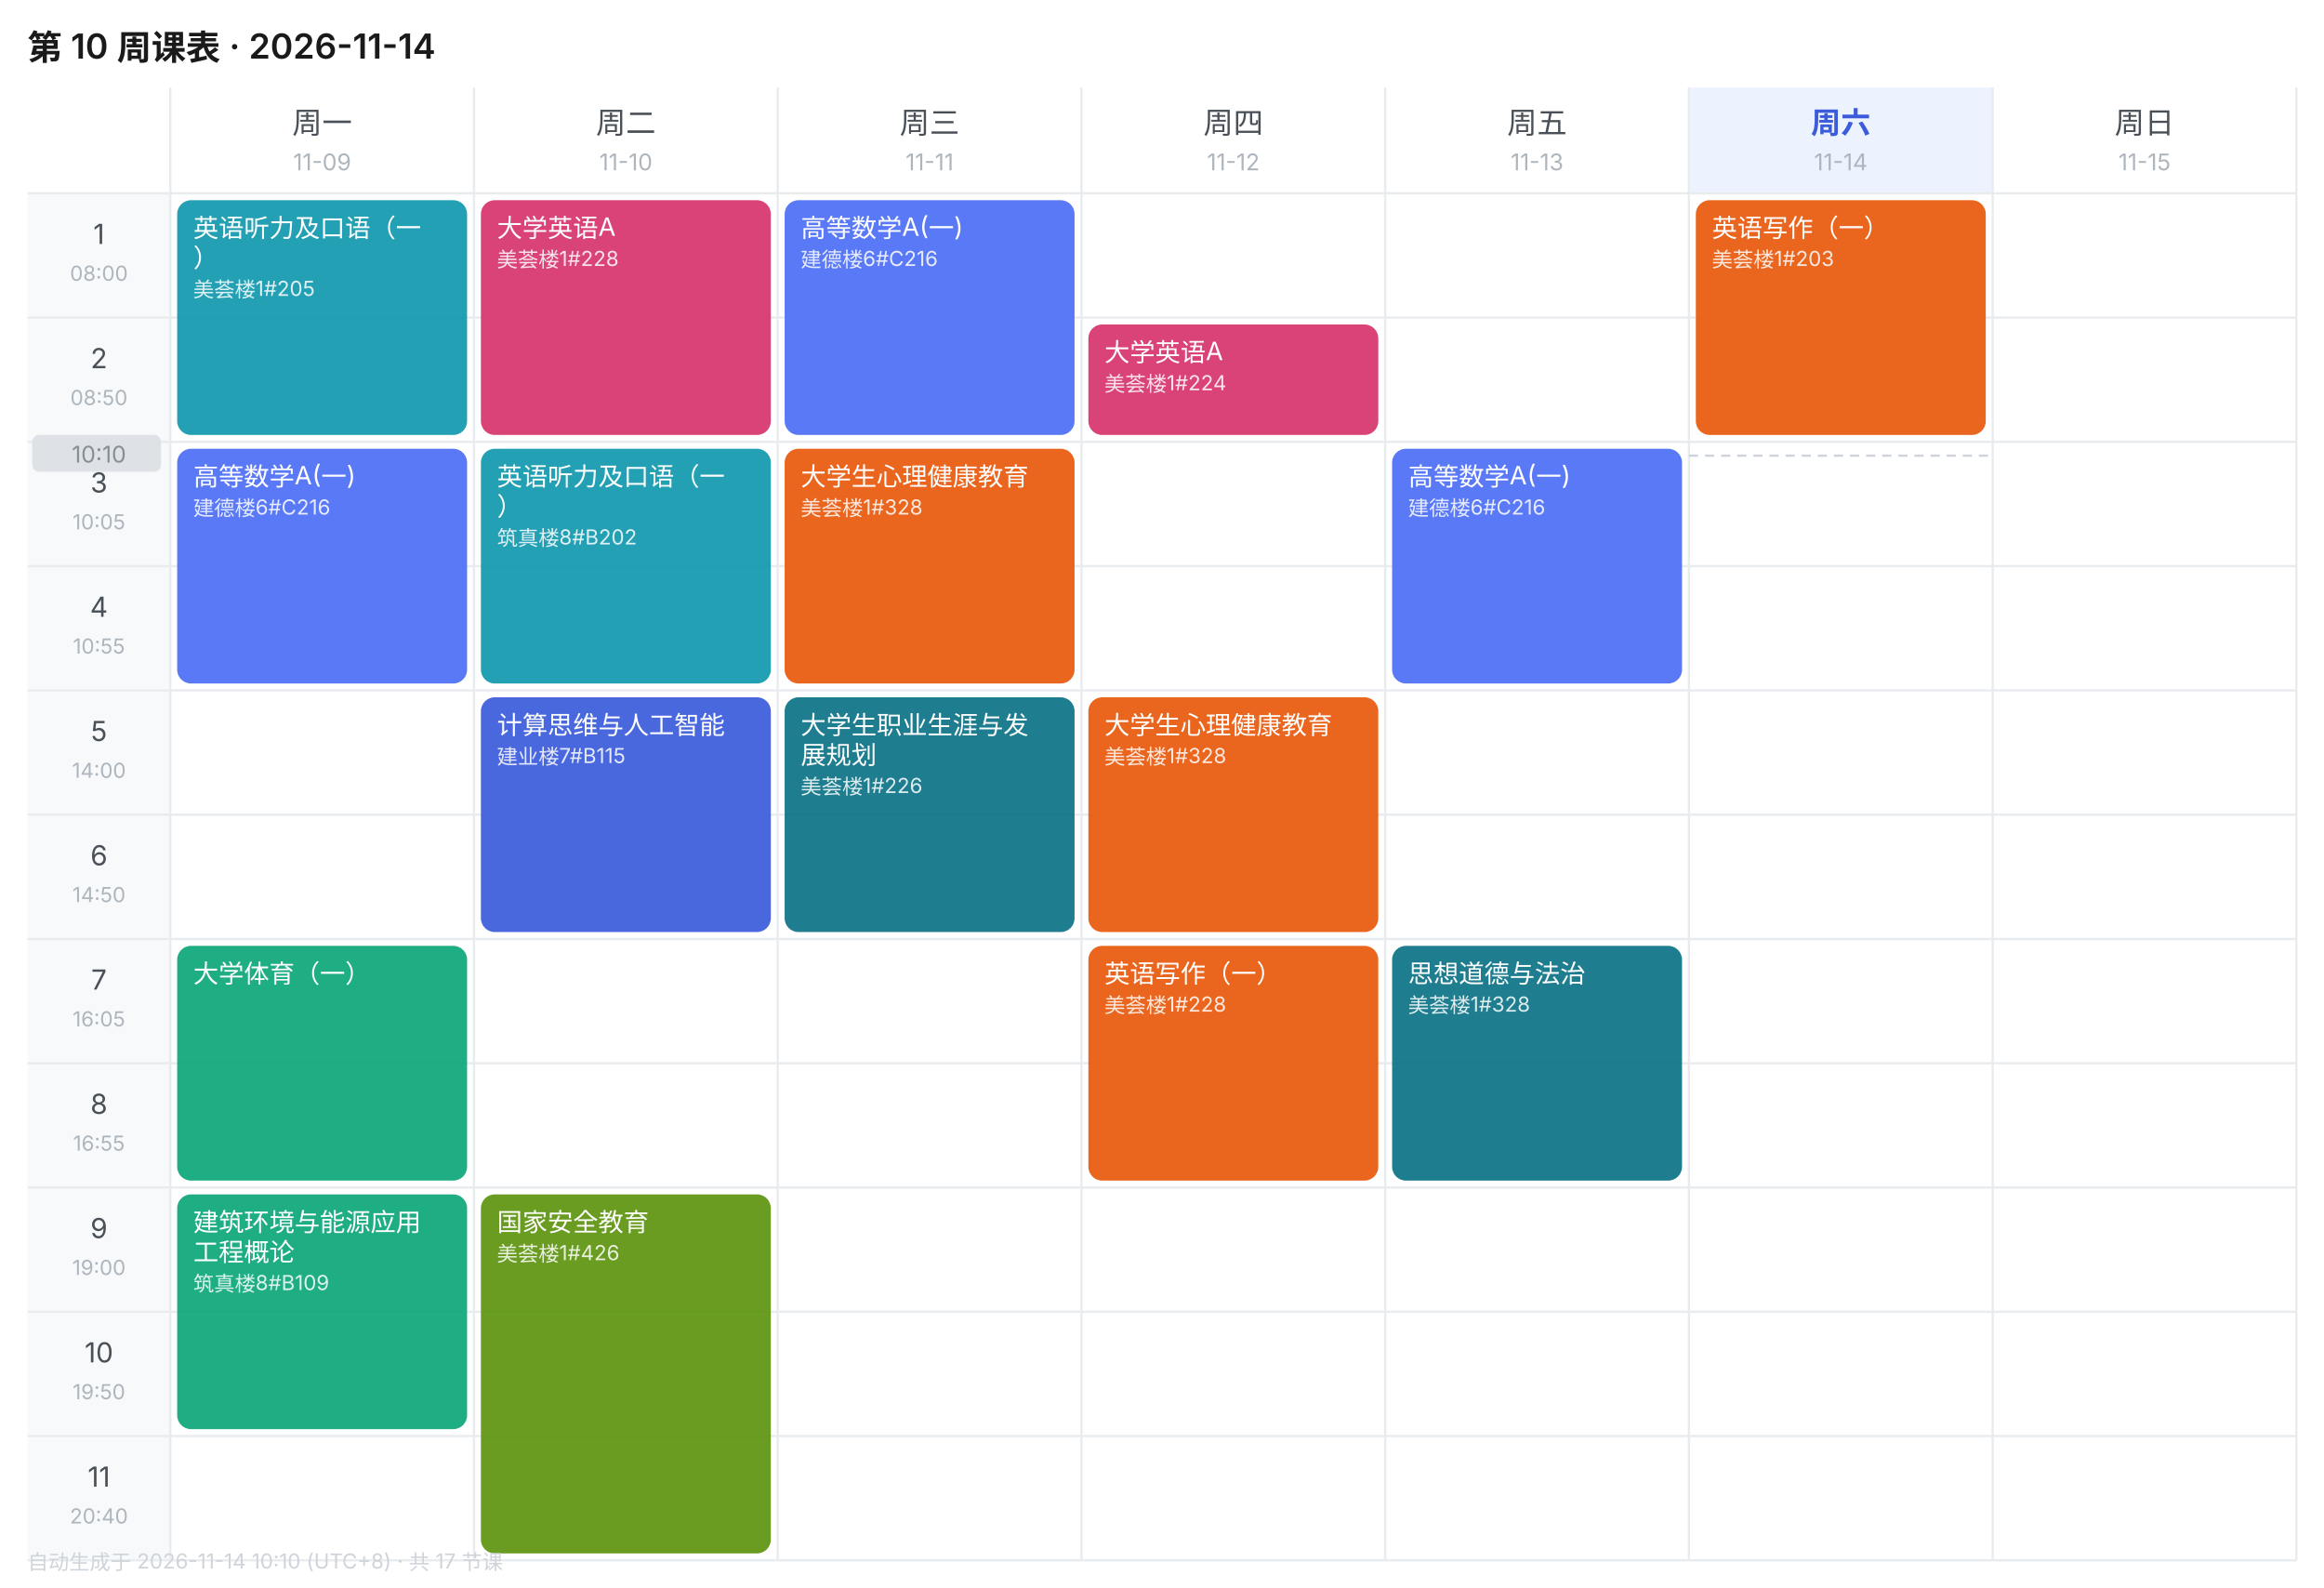
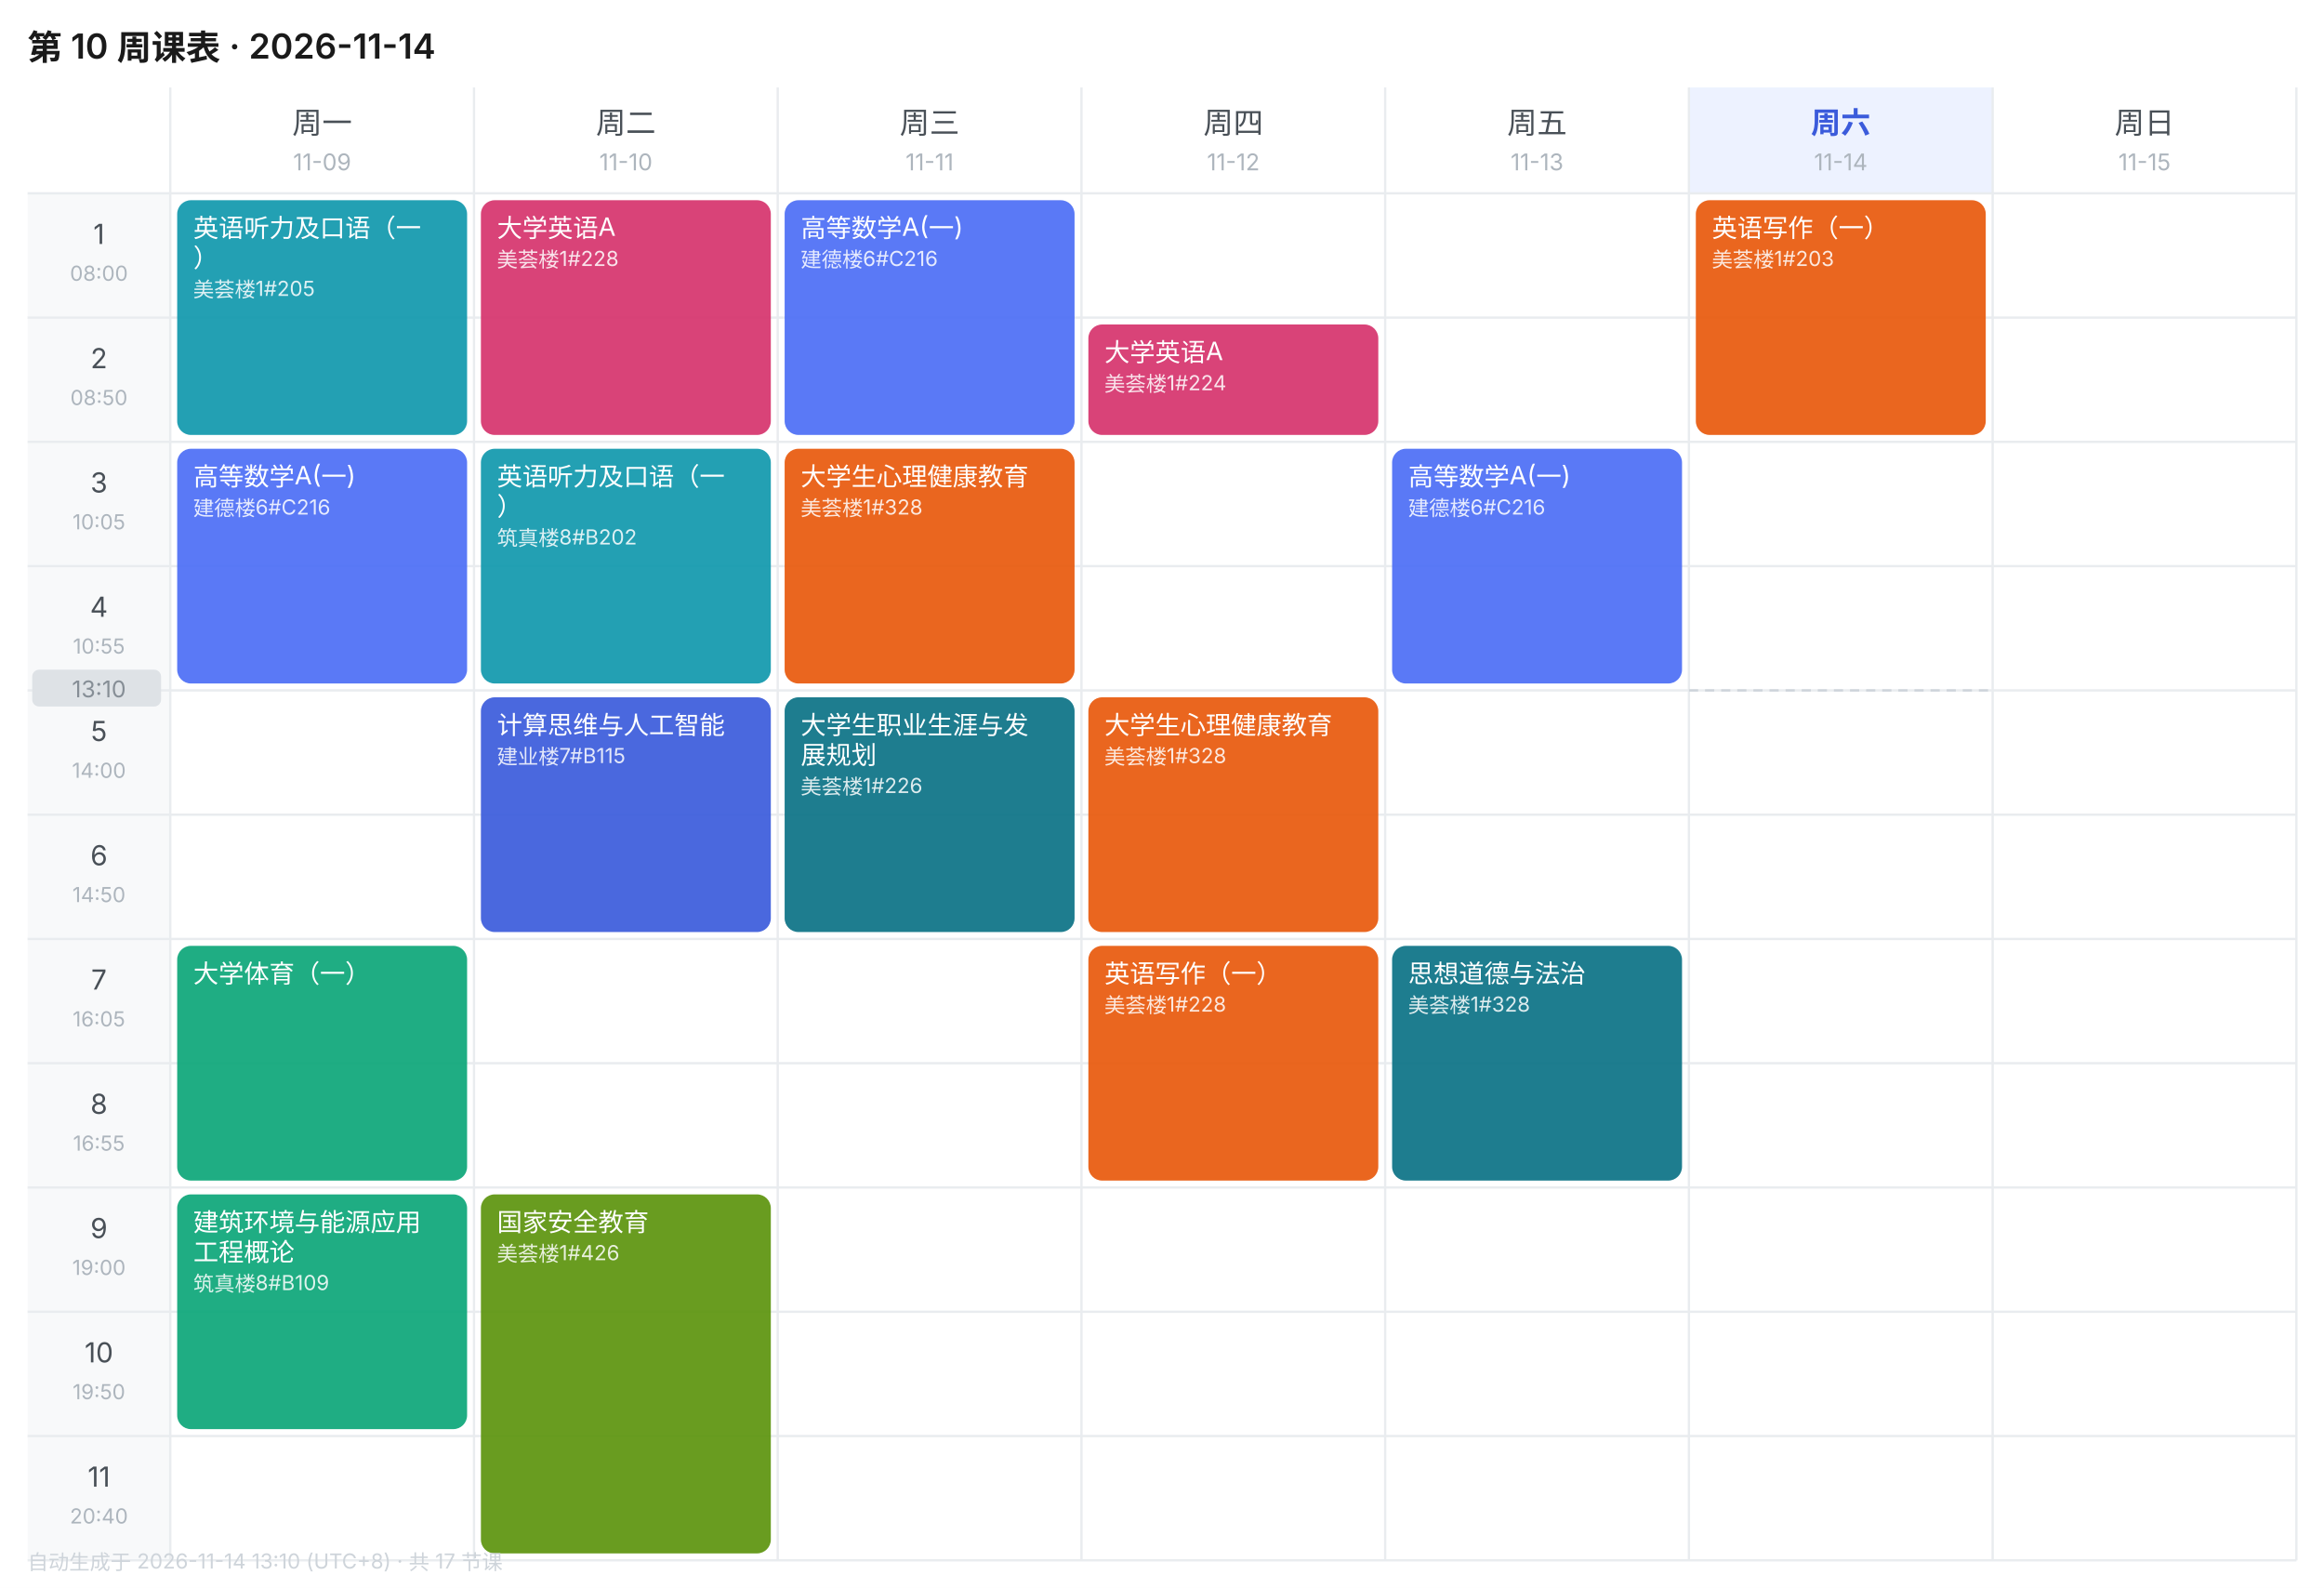
<svg xmlns="http://www.w3.org/2000/svg" width="1010" height="690" viewBox="0 0 1010 690" font-family="-apple-system,BlinkMacSystemFont,'Segoe UI','PingFang SC','Microsoft YaHei',sans-serif">
  <rect width="1010" height="690" fill="#FFFFFF" />
  <text x="12" y="26" font-size="15" font-weight="600" fill="#1A1A1A">第 10 周课表 · 2026-11-14</text>
  <text x="140.0" y="58" font-size="13" font-weight="400" text-anchor="middle" fill="#495057">周一</text>
  <text x="140.0" y="74" font-size="10" text-anchor="middle" fill="#ADB5BD">11-09</text>
  <text x="272.0" y="58" font-size="13" font-weight="400" text-anchor="middle" fill="#495057">周二</text>
  <text x="272.0" y="74" font-size="10" text-anchor="middle" fill="#ADB5BD">11-10</text>
  <text x="404.0" y="58" font-size="13" font-weight="400" text-anchor="middle" fill="#495057">周三</text>
  <text x="404.0" y="74" font-size="10" text-anchor="middle" fill="#ADB5BD">11-11</text>
  <text x="536.0" y="58" font-size="13" font-weight="400" text-anchor="middle" fill="#495057">周四</text>
  <text x="536.0" y="74" font-size="10" text-anchor="middle" fill="#ADB5BD">11-12</text>
  <text x="668.0" y="58" font-size="13" font-weight="400" text-anchor="middle" fill="#495057">周五</text>
  <text x="668.0" y="74" font-size="10" text-anchor="middle" fill="#ADB5BD">11-13</text>
  <rect x="734" y="38" width="132" height="46" fill="#EDF2FF" />
  <text x="800.0" y="58" font-size="13" font-weight="600" text-anchor="middle" fill="#3B5BDB">周六</text>
  <text x="800.0" y="74" font-size="10" text-anchor="middle" fill="#ADB5BD">11-14</text>
  <text x="932.0" y="58" font-size="13" font-weight="400" text-anchor="middle" fill="#495057">周日</text>
  <text x="932.0" y="74" font-size="10" text-anchor="middle" fill="#ADB5BD">11-15</text>
  <rect x="12" y="84" width="62" height="54" fill="#F8F9FA" />
  <text x="43.0" y="106" font-size="12" text-anchor="middle" fill="#495057">1</text>
  <text x="43.0" y="122" font-size="9" text-anchor="middle" fill="#ADB5BD">08:00</text>
  <line x1="12" y1="84" x2="998" y2="84" stroke="#E9ECEF" stroke-width="1" />
  <rect x="12" y="138" width="62" height="54" fill="#F8F9FA" />
  <text x="43.0" y="160" font-size="12" text-anchor="middle" fill="#495057">2</text>
  <text x="43.0" y="176" font-size="9" text-anchor="middle" fill="#ADB5BD">08:50</text>
  <line x1="12" y1="138" x2="998" y2="138" stroke="#E9ECEF" stroke-width="1" />
  <rect x="12" y="192" width="62" height="54" fill="#F8F9FA" />
  <text x="43.0" y="214" font-size="12" text-anchor="middle" fill="#495057">3</text>
  <text x="43.0" y="230" font-size="9" text-anchor="middle" fill="#ADB5BD">10:05</text>
  <line x1="12" y1="192" x2="998" y2="192" stroke="#E9ECEF" stroke-width="1" />
  <rect x="12" y="246" width="62" height="54" fill="#F8F9FA" />
  <text x="43.0" y="268" font-size="12" text-anchor="middle" fill="#495057">4</text>
  <text x="43.0" y="284" font-size="9" text-anchor="middle" fill="#ADB5BD">10:55</text>
  <line x1="12" y1="246" x2="998" y2="246" stroke="#E9ECEF" stroke-width="1" />
  <rect x="12" y="300" width="62" height="54" fill="#F8F9FA" />
  <text x="43.0" y="322" font-size="12" text-anchor="middle" fill="#495057">5</text>
  <text x="43.0" y="338" font-size="9" text-anchor="middle" fill="#ADB5BD">14:00</text>
  <line x1="12" y1="300" x2="998" y2="300" stroke="#E9ECEF" stroke-width="1" />
  <rect x="12" y="354" width="62" height="54" fill="#F8F9FA" />
  <text x="43.0" y="376" font-size="12" text-anchor="middle" fill="#495057">6</text>
  <text x="43.0" y="392" font-size="9" text-anchor="middle" fill="#ADB5BD">14:50</text>
  <line x1="12" y1="354" x2="998" y2="354" stroke="#E9ECEF" stroke-width="1" />
  <rect x="12" y="408" width="62" height="54" fill="#F8F9FA" />
  <text x="43.0" y="430" font-size="12" text-anchor="middle" fill="#495057">7</text>
  <text x="43.0" y="446" font-size="9" text-anchor="middle" fill="#ADB5BD">16:05</text>
  <line x1="12" y1="408" x2="998" y2="408" stroke="#E9ECEF" stroke-width="1" />
  <rect x="12" y="462" width="62" height="54" fill="#F8F9FA" />
  <text x="43.0" y="484" font-size="12" text-anchor="middle" fill="#495057">8</text>
  <text x="43.0" y="500" font-size="9" text-anchor="middle" fill="#ADB5BD">16:55</text>
  <line x1="12" y1="462" x2="998" y2="462" stroke="#E9ECEF" stroke-width="1" />
  <rect x="12" y="516" width="62" height="54" fill="#F8F9FA" />
  <text x="43.0" y="538" font-size="12" text-anchor="middle" fill="#495057">9</text>
  <text x="43.0" y="554" font-size="9" text-anchor="middle" fill="#ADB5BD">19:00</text>
  <line x1="12" y1="516" x2="998" y2="516" stroke="#E9ECEF" stroke-width="1" />
  <rect x="12" y="570" width="62" height="54" fill="#F8F9FA" />
  <text x="43.0" y="592" font-size="12" text-anchor="middle" fill="#495057">10</text>
  <text x="43.0" y="608" font-size="9" text-anchor="middle" fill="#ADB5BD">19:50</text>
  <line x1="12" y1="570" x2="998" y2="570" stroke="#E9ECEF" stroke-width="1" />
  <rect x="12" y="624" width="62" height="54" fill="#F8F9FA" />
  <text x="43.0" y="646" font-size="12" text-anchor="middle" fill="#495057">11</text>
  <text x="43.0" y="662" font-size="9" text-anchor="middle" fill="#ADB5BD">20:40</text>
  <line x1="12" y1="624" x2="998" y2="624" stroke="#E9ECEF" stroke-width="1" />
  <line x1="74" y1="38" x2="74" y2="678" stroke="#E9ECEF" stroke-width="1" />
  <line x1="206" y1="38" x2="206" y2="678" stroke="#E9ECEF" stroke-width="1" />
  <line x1="338" y1="38" x2="338" y2="678" stroke="#E9ECEF" stroke-width="1" />
  <line x1="470" y1="38" x2="470" y2="678" stroke="#E9ECEF" stroke-width="1" />
  <line x1="602" y1="38" x2="602" y2="678" stroke="#E9ECEF" stroke-width="1" />
  <line x1="734" y1="38" x2="734" y2="678" stroke="#E9ECEF" stroke-width="1" />
  <line x1="866" y1="38" x2="866" y2="678" stroke="#E9ECEF" stroke-width="1" />
  <line x1="998" y1="38" x2="998" y2="678" stroke="#E9ECEF" stroke-width="1" />
  <line x1="12" y1="678" x2="998" y2="678" stroke="#E9ECEF" stroke-width="1" />
  <rect x="77" y="87" width="126" height="102" rx="6" fill="#1098AD" opacity="0.92" />
  <text x="84" y="103" font-size="11" fill="#FFFFFF">英语听力及口语（一</text>
  <text x="84" y="116" font-size="11" fill="#FFFFFF">）</text>
  <text x="84" y="129" font-size="9" fill="#FFFFFF" opacity="0.85">美荟楼1#205</text>
  <rect x="77" y="195" width="126" height="102" rx="6" fill="#4C6EF5" opacity="0.92" />
  <text x="84" y="211" font-size="11" fill="#FFFFFF">高等数学A(一)</text>
  <text x="84" y="224" font-size="9" fill="#FFFFFF" opacity="0.85">建德楼6#C216</text>
  <rect x="77" y="411" width="126" height="102" rx="6" fill="#0CA678" opacity="0.92" />
  <text x="84" y="427" font-size="11" fill="#FFFFFF">大学体育（一）</text>
  <rect x="77" y="519" width="126" height="102" rx="6" fill="#0CA678" opacity="0.92" />
  <text x="84" y="535" font-size="11" fill="#FFFFFF">建筑环境与能源应用</text>
  <text x="84" y="548" font-size="11" fill="#FFFFFF">工程概论</text>
  <text x="84" y="561" font-size="9" fill="#FFFFFF" opacity="0.85">筑真楼8#B109</text>
  <rect x="209" y="87" width="126" height="102" rx="6" fill="#D6336C" opacity="0.92" />
  <text x="216" y="103" font-size="11" fill="#FFFFFF">大学英语A</text>
  <text x="216" y="116" font-size="9" fill="#FFFFFF" opacity="0.85">美荟楼1#228</text>
  <rect x="209" y="195" width="126" height="102" rx="6" fill="#1098AD" opacity="0.92" />
  <text x="216" y="211" font-size="11" fill="#FFFFFF">英语听力及口语（一</text>
  <text x="216" y="224" font-size="11" fill="#FFFFFF">）</text>
  <text x="216" y="237" font-size="9" fill="#FFFFFF" opacity="0.85">筑真楼8#B202</text>
  <rect x="209" y="303" width="126" height="102" rx="6" fill="#3B5BDB" opacity="0.92" />
  <text x="216" y="319" font-size="11" fill="#FFFFFF">计算思维与人工智能</text>
  <text x="216" y="332" font-size="9" fill="#FFFFFF" opacity="0.85">建业楼7#B115</text>
  <rect x="209" y="519" width="126" height="156" rx="6" fill="#5C940D" opacity="0.92" />
  <text x="216" y="535" font-size="11" fill="#FFFFFF">国家安全教育</text>
  <text x="216" y="548" font-size="9" fill="#FFFFFF" opacity="0.85">美荟楼1#426</text>
  <rect x="341" y="87" width="126" height="102" rx="6" fill="#4C6EF5" opacity="0.92" />
  <text x="348" y="103" font-size="11" fill="#FFFFFF">高等数学A(一)</text>
  <text x="348" y="116" font-size="9" fill="#FFFFFF" opacity="0.85">建德楼6#C216</text>
  <rect x="341" y="195" width="126" height="102" rx="6" fill="#E8590C" opacity="0.92" />
  <text x="348" y="211" font-size="11" fill="#FFFFFF">大学生心理健康教育</text>
  <text x="348" y="224" font-size="9" fill="#FFFFFF" opacity="0.85">美荟楼1#328</text>
  <rect x="341" y="303" width="126" height="102" rx="6" fill="#0B7285" opacity="0.92" />
  <text x="348" y="319" font-size="11" fill="#FFFFFF">大学生职业生涯与发</text>
  <text x="348" y="332" font-size="11" fill="#FFFFFF">展规划</text>
  <text x="348" y="345" font-size="9" fill="#FFFFFF" opacity="0.85">美荟楼1#226</text>
  <rect x="473" y="141" width="126" height="48" rx="6" fill="#D6336C" opacity="0.92" />
  <text x="480" y="157" font-size="11" fill="#FFFFFF">大学英语A</text>
  <text x="480" y="170" font-size="9" fill="#FFFFFF" opacity="0.85">美荟楼1#224</text>
  <rect x="473" y="303" width="126" height="102" rx="6" fill="#E8590C" opacity="0.92" />
  <text x="480" y="319" font-size="11" fill="#FFFFFF">大学生心理健康教育</text>
  <text x="480" y="332" font-size="9" fill="#FFFFFF" opacity="0.85">美荟楼1#328</text>
  <rect x="473" y="411" width="126" height="102" rx="6" fill="#E8590C" opacity="0.92" />
  <text x="480" y="427" font-size="11" fill="#FFFFFF">英语写作（一）</text>
  <text x="480" y="440" font-size="9" fill="#FFFFFF" opacity="0.85">美荟楼1#228</text>
  <rect x="605" y="195" width="126" height="102" rx="6" fill="#4C6EF5" opacity="0.92" />
  <text x="612" y="211" font-size="11" fill="#FFFFFF">高等数学A(一)</text>
  <text x="612" y="224" font-size="9" fill="#FFFFFF" opacity="0.85">建德楼6#C216</text>
  <rect x="605" y="411" width="126" height="102" rx="6" fill="#0B7285" opacity="0.92" />
  <text x="612" y="427" font-size="11" fill="#FFFFFF">思想道德与法治</text>
  <text x="612" y="440" font-size="9" fill="#FFFFFF" opacity="0.85">美荟楼1#328</text>
  <rect x="737" y="87" width="126" height="102" rx="6" fill="#E8590C" opacity="0.92" />
  <text x="744" y="103" font-size="11" fill="#FFFFFF">英语写作（一）</text>
  <text x="744" y="116" font-size="9" fill="#FFFFFF" opacity="0.85">美荟楼1#203</text>
-   <line x1="734" y1="198.0" x2="866" y2="198.0" stroke="#CED4DA" stroke-width="1" stroke-dasharray="4 3" />
-   <rect x="14" y="189.0" width="56" height="16" rx="3" fill="#DEE2E6" />
-   <text x="43.0" y="201.0" font-size="10" text-anchor="middle" fill="#868E96">10:10</text>
-   <text x="12" y="682" font-size="9" fill="#CED4DA">自动生成于 2026-11-14 10:10 (UTC+8) · 共 17 节课</text>
+   <line x1="734" y1="300.0" x2="866" y2="300.0" stroke="#CED4DA" stroke-width="1" stroke-dasharray="4 3" />
+   <rect x="14" y="291.0" width="56" height="16" rx="3" fill="#DEE2E6" />
+   <text x="43.0" y="303.0" font-size="10" text-anchor="middle" fill="#868E96">13:10</text>
+   <text x="12" y="682" font-size="9" fill="#CED4DA">自动生成于 2026-11-14 13:10 (UTC+8) · 共 17 节课</text>
</svg>
